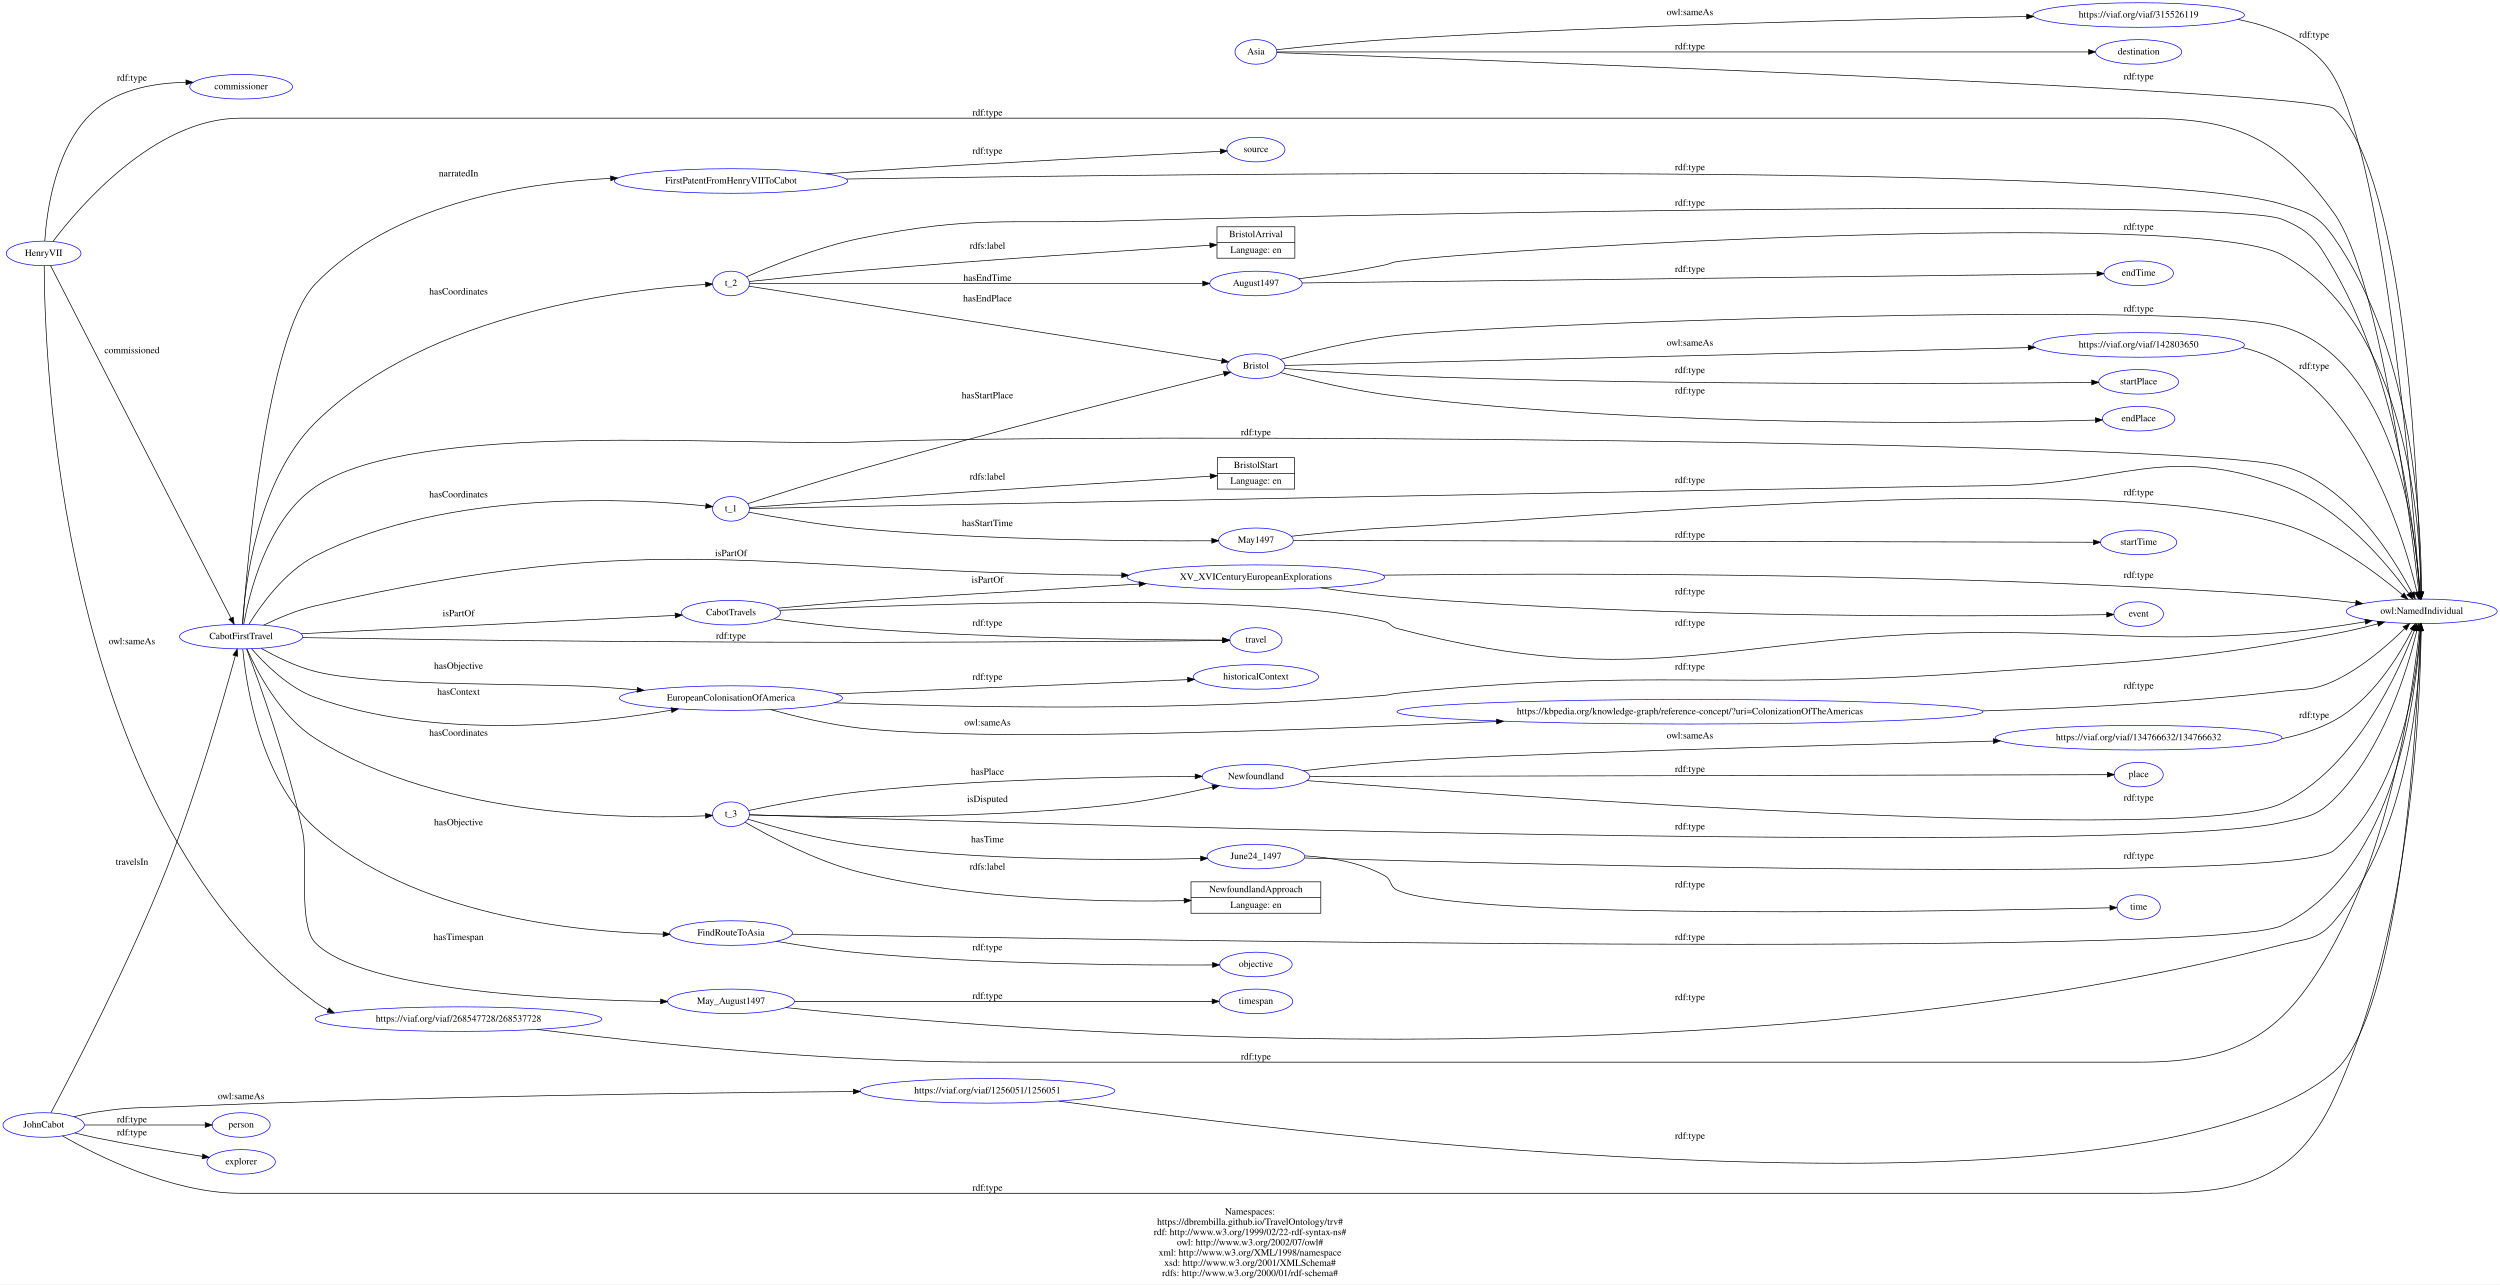
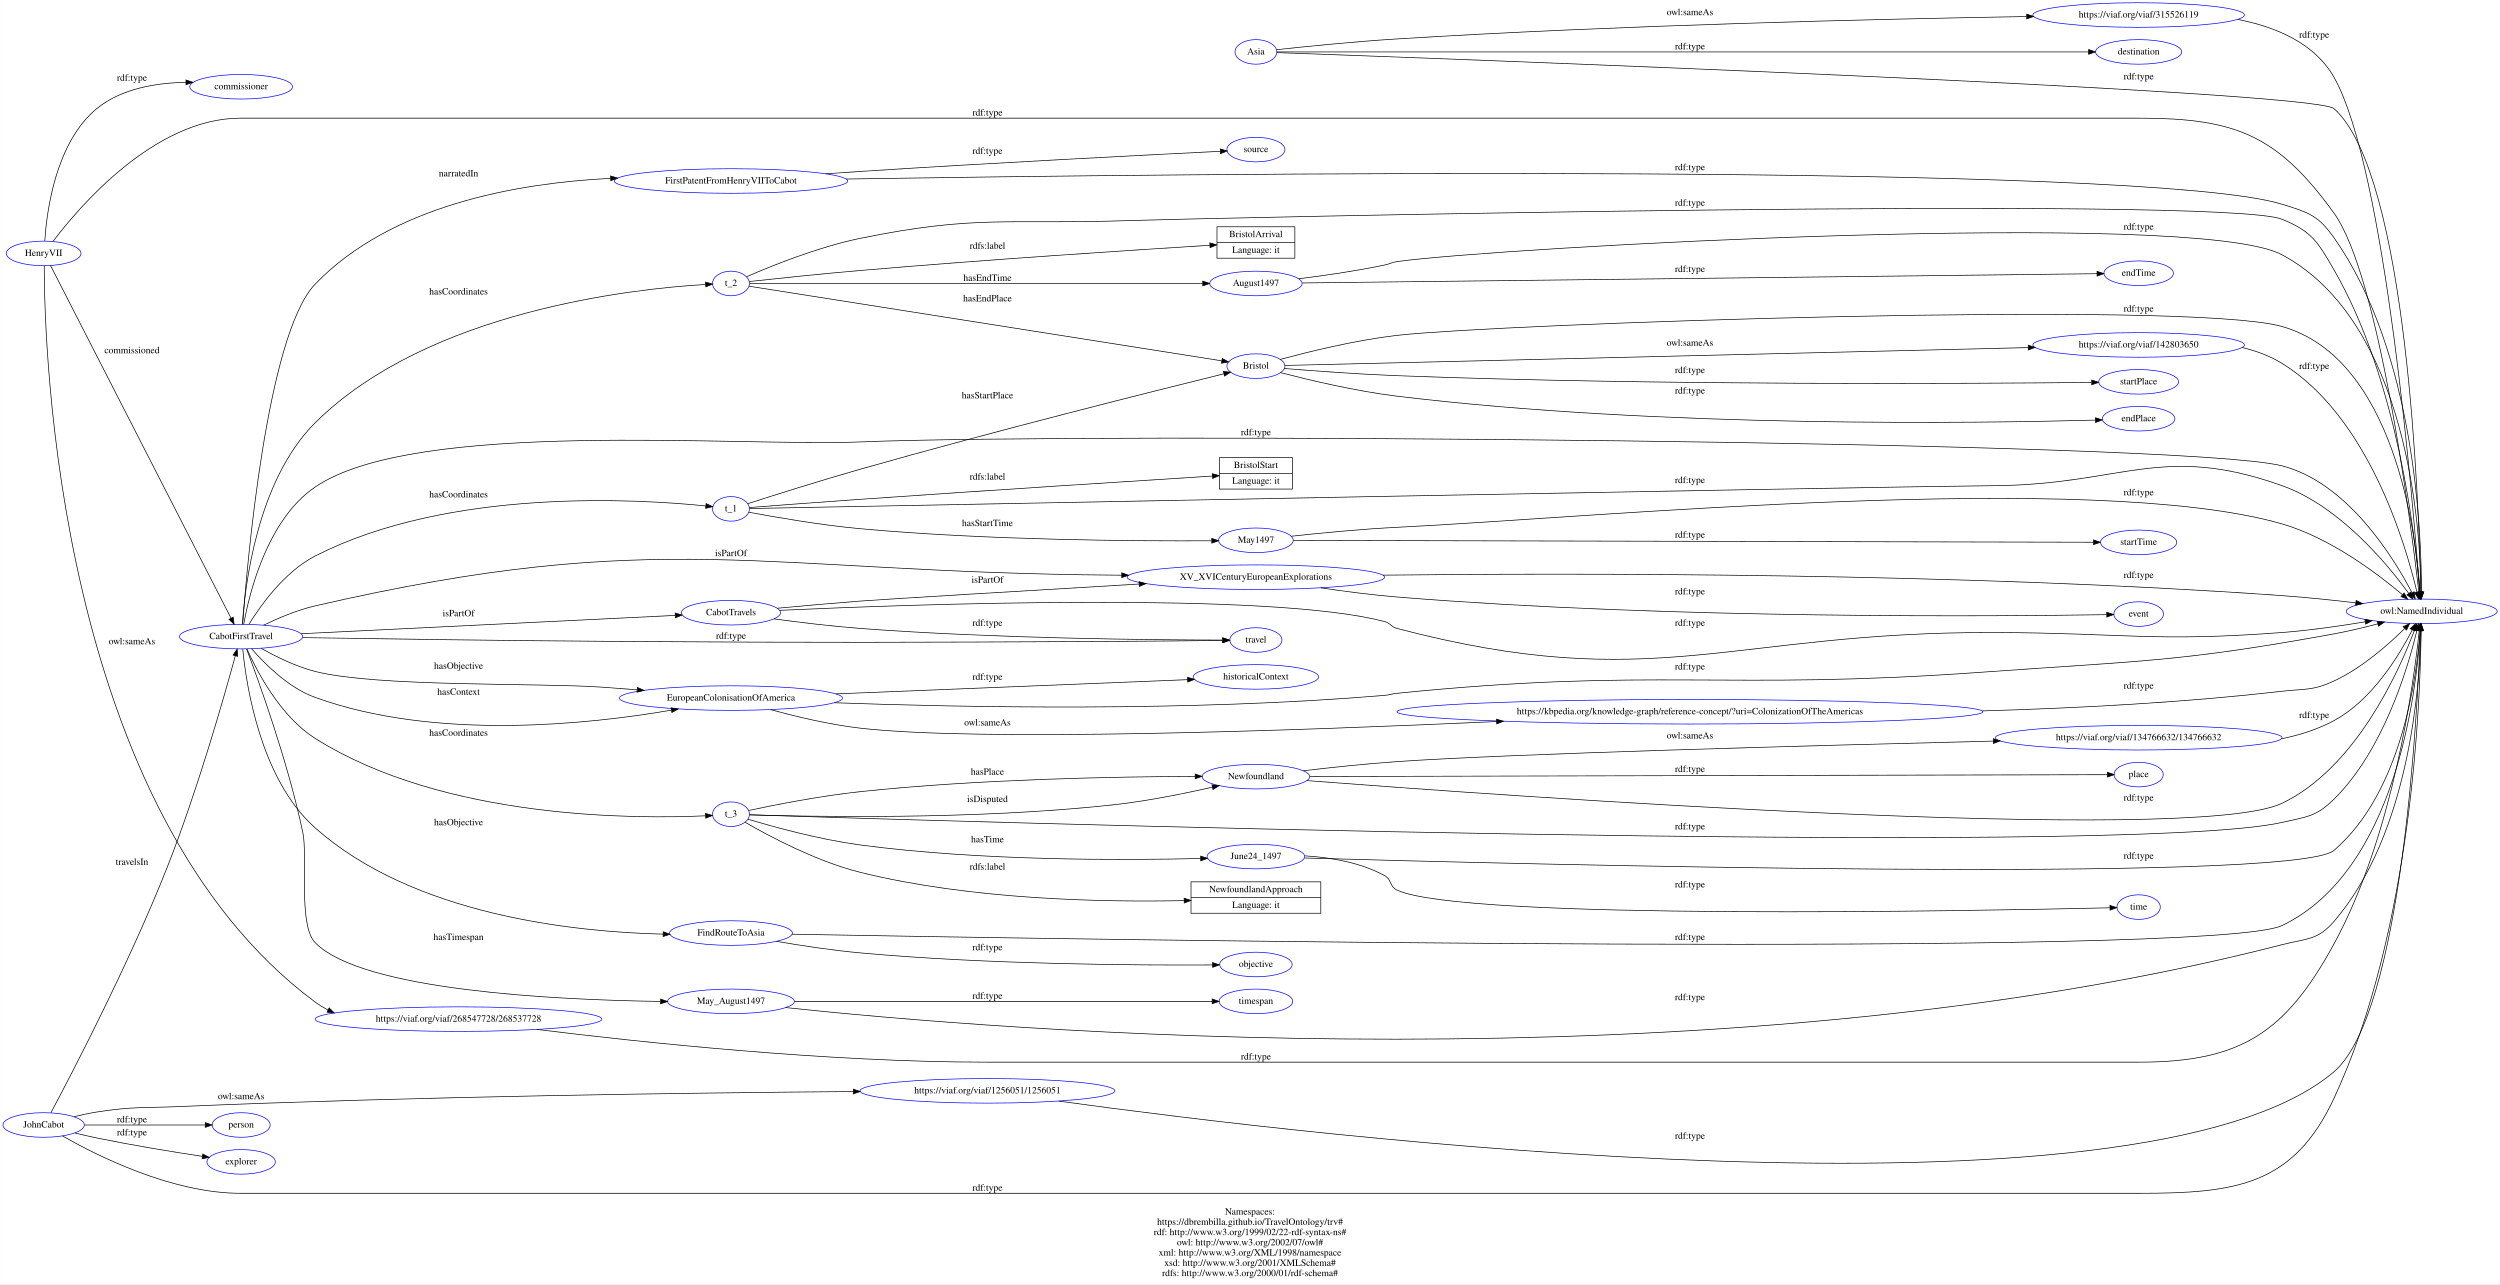
<svg xmlns="http://www.w3.org/2000/svg" width="3660pt" height="1880pt" viewBox="0.00 0.00 3659.81 1880.00">
  <g id="graph0" class="graph" transform="scale(1 1) rotate(0) translate(4 1876)">
    <polygon fill="white" stroke="none" points="-4,4 -4,-1876 3655.81,-1876 3655.81,4 -4,4" />
    <text text-anchor="middle" x="1825.9" y="-97.8" font-family="Times,serif" font-size="14.00">Namespaces:</text>
    <text text-anchor="middle" x="1825.9" y="-82.8" font-family="Times,serif" font-size="14.00">https://dbrembilla.github.io/TravelOntology/trv#</text>
    <text text-anchor="middle" x="1825.9" y="-67.8" font-family="Times,serif" font-size="14.00">rdf: http://www.w3.org/1999/02/22-rdf-syntax-ns#</text>
    <text text-anchor="middle" x="1825.9" y="-52.8" font-family="Times,serif" font-size="14.00">owl: http://www.w3.org/2002/07/owl#</text>
    <text text-anchor="middle" x="1825.9" y="-37.8" font-family="Times,serif" font-size="14.00">xml: http://www.w3.org/XML/1998/namespace</text>
    <text text-anchor="middle" x="1825.9" y="-22.8" font-family="Times,serif" font-size="14.00">xsd: http://www.w3.org/2001/XMLSchema#</text>
    <text text-anchor="middle" x="1825.9" y="-7.8" font-family="Times,serif" font-size="14.00">rdfs: http://www.w3.org/2000/01/rdf-schema#</text>
    <g id="node1" class="node">
      <ellipse fill="none" stroke="blue" cx="1834.56" cy="-1800" rx="30.595" ry="18" />
      <text text-anchor="middle" x="1834.56" y="-1796.3" font-family="Times,serif" font-size="14.00">Asia</text>
    </g>
    <g id="node2" class="node">
      <ellipse fill="none" stroke="blue" cx="3541.32" cy="-981" rx="110.48" ry="18" />
      <text text-anchor="middle" x="3541.32" y="-977.3" font-family="Times,serif" font-size="14.00">owl:NamedIndividual</text>
    </g>
    <g id="edge1" class="edge">
      <path fill="none" stroke="black" d="M1865.39,-1798.94C2080.16,-1791.28 3382.72,-1743.72 3412.83,-1717 3521.09,-1620.9 3537.48,-1132.63 3539.91,-1009.32" />
      <polygon fill="black" stroke="black" points="3543.41,-1009.23 3540.09,-999.17 3536.41,-1009.1 3543.41,-1009.23" />
      <text text-anchor="middle" x="3126.89" y="-1759.8" font-family="Times,serif" font-size="14.00">rdf:type</text>
    </g>
    <g id="node3" class="node">
      <ellipse fill="none" stroke="blue" cx="3126.89" cy="-1800" rx="63.089" ry="18" />
      <text text-anchor="middle" x="3126.89" y="-1796.3" font-family="Times,serif" font-size="14.00">destination</text>
    </g>
    <g id="edge2" class="edge">
      <path fill="none" stroke="black" d="M1865.24,-1800C2027.65,-1800 2810.16,-1800 3053.51,-1800" />
      <polygon fill="black" stroke="black" points="3053.66,-1803.5 3063.66,-1800 3053.66,-1796.5 3053.66,-1803.5" />
      <text text-anchor="middle" x="2470" y="-1803.8" font-family="Times,serif" font-size="14.00">rdf:type</text>
    </g>
    <g id="node4" class="node">
      <ellipse fill="none" stroke="blue" cx="3126.89" cy="-1854" rx="154.873" ry="18" />
      <text text-anchor="middle" x="3126.89" y="-1850.3" font-family="Times,serif" font-size="14.00">https://viaf.org/viaf/315526119</text>
    </g>
    <g id="edge3" class="edge">
      <path fill="none" stroke="black" d="M1864.78,-1803.26C1904.58,-1807.57 1978.11,-1815.08 2041.04,-1819 2367.64,-1839.35 2750.35,-1848.2 2962.75,-1851.78" />
      <polygon fill="black" stroke="black" points="2962.99,-1855.29 2973.05,-1851.95 2963.11,-1848.29 2962.99,-1855.29" />
      <text text-anchor="middle" x="2470" y="-1853.8" font-family="Times,serif" font-size="14.00">owl:sameAs</text>
    </g>
    <g id="edge70" class="edge">
      <path fill="none" stroke="black" d="M3271.94,-1847.59C3327.54,-1836.68 3384.5,-1812.9 3412.83,-1763 3488.62,-1629.46 3529.18,-1134.07 3538.31,-1009.54" />
      <polygon fill="black" stroke="black" points="3541.82,-1009.53 3539.05,-999.303 3534.84,-1009.02 3541.82,-1009.53" />
      <text text-anchor="middle" x="3383.83" y="-1820.8" font-family="Times,serif" font-size="14.00">rdf:type</text>
    </g>
    <g id="node5" class="node">
      <ellipse fill="none" stroke="blue" cx="1834.56" cy="-1461" rx="67.688" ry="18" />
      <text text-anchor="middle" x="1834.56" y="-1457.3" font-family="Times,serif" font-size="14.00">August1497</text>
    </g>
    <g id="edge4" class="edge">
      <path fill="none" stroke="black" d="M1897.12,-1467.85C1933.87,-1472.44 1981.36,-1479.25 2023.04,-1488 2031.16,-1489.71 2032.82,-1491.83 2041.04,-1493 2183.59,-1513.26 3210.02,-1571.19 3336.83,-1503 3521,-1403.96 3539.35,-1103.12 3540.5,-1009.27" />
      <polygon fill="black" stroke="black" points="3544,-1009.15 3540.57,-999.125 3537,-1009.1 3544,-1009.15" />
      <text text-anchor="middle" x="3126.89" y="-1539.8" font-family="Times,serif" font-size="14.00">rdf:type</text>
    </g>
    <g id="node6" class="node">
      <ellipse fill="none" stroke="blue" cx="3126.89" cy="-1476" rx="50.892" ry="18" />
      <text text-anchor="middle" x="3126.89" y="-1472.3" font-family="Times,serif" font-size="14.00">endTime</text>
    </g>
    <g id="edge5" class="edge">
      <path fill="none" stroke="black" d="M1902.21,-1461.77C2126.51,-1464.38 2851.8,-1472.81 3065.88,-1475.3" />
      <polygon fill="black" stroke="black" points="3065.94,-1478.8 3075.98,-1475.42 3066.02,-1471.8 3065.94,-1478.8" />
      <text text-anchor="middle" x="2470" y="-1477.8" font-family="Times,serif" font-size="14.00">rdf:type</text>
    </g>
    <g id="node7" class="node">
      <ellipse fill="none" stroke="blue" cx="1834.56" cy="-1340" rx="42.494" ry="18" />
      <text text-anchor="middle" x="1834.56" y="-1336.3" font-family="Times,serif" font-size="14.00">Bristol</text>
    </g>
    <g id="edge6" class="edge">
      <path fill="none" stroke="black" d="M1870.1,-1349.8C1910.64,-1360.77 1980.09,-1377.95 2041.04,-1385 2184.07,-1401.55 3198.33,-1437.37 3336.83,-1398 3501.42,-1351.22 3532.97,-1094.97 3538.94,-1009.08" />
      <polygon fill="black" stroke="black" points="3542.44,-1009.22 3539.58,-999.021 3535.45,-1008.78 3542.44,-1009.22" />
      <text text-anchor="middle" x="3126.89" y="-1419.8" font-family="Times,serif" font-size="14.00">rdf:type</text>
    </g>
    <g id="node8" class="node">
      <ellipse fill="none" stroke="blue" cx="3126.89" cy="-1263" rx="53.091" ry="18" />
      <text text-anchor="middle" x="3126.89" y="-1259.3" font-family="Times,serif" font-size="14.00">endPlace</text>
    </g>
    <g id="edge7" class="edge">
      <path fill="none" stroke="black" d="M1870.5,-1330.5C1911.13,-1319.92 1980.37,-1303.36 2041.04,-1296 2427.64,-1249.12 2897.09,-1256.43 3063.64,-1260.98" />
      <polygon fill="black" stroke="black" points="3063.61,-1264.48 3073.7,-1261.26 3063.81,-1257.48 3063.61,-1264.48" />
      <text text-anchor="middle" x="2470" y="-1299.8" font-family="Times,serif" font-size="14.00">rdf:type</text>
    </g>
    <g id="node9" class="node">
      <ellipse fill="none" stroke="blue" cx="3126.89" cy="-1317" rx="58.49" ry="18" />
      <text text-anchor="middle" x="3126.89" y="-1313.3" font-family="Times,serif" font-size="14.00">startPlace</text>
    </g>
    <g id="edge8" class="edge">
      <path fill="none" stroke="black" d="M1876.07,-1336.52C1917.48,-1333.14 1983.69,-1328.19 2041.04,-1326 2425.61,-1311.32 2887.39,-1314.34 3058.14,-1316.16" />
      <polygon fill="black" stroke="black" points="3058.2,-1319.66 3068.24,-1316.27 3058.28,-1312.66 3058.2,-1319.66" />
      <text text-anchor="middle" x="2470" y="-1329.8" font-family="Times,serif" font-size="14.00">rdf:type</text>
    </g>
    <g id="node10" class="node">
      <ellipse fill="none" stroke="blue" cx="3126.89" cy="-1371" rx="154.873" ry="18" />
      <text text-anchor="middle" x="3126.89" y="-1367.3" font-family="Times,serif" font-size="14.00">https://viaf.org/viaf/142803650</text>
    </g>
    <g id="edge9" class="edge">
      <path fill="none" stroke="black" d="M1877.03,-1341C2043.32,-1344.99 2667.17,-1359.98 2965.3,-1367.14" />
      <polygon fill="black" stroke="black" points="2965.25,-1370.64 2975.34,-1367.38 2965.42,-1363.64 2965.25,-1370.64" />
      <text text-anchor="middle" x="2470" y="-1369.8" font-family="Times,serif" font-size="14.00">owl:sameAs</text>
    </g>
    <g id="edge68" class="edge">
      <path fill="none" stroke="black" d="M3278.49,-1367.22C3299.08,-1362.31 3319.17,-1354.91 3336.83,-1344 3462.8,-1266.14 3517.5,-1080.24 3534.3,-1009.23" />
      <polygon fill="black" stroke="black" points="3537.77,-1009.76 3536.59,-999.235 3530.95,-1008.2 3537.77,-1009.76" />
      <text text-anchor="middle" x="3383.83" y="-1335.8" font-family="Times,serif" font-size="14.00">rdf:type</text>
    </g>
    <g id="node11" class="node">
      <ellipse fill="none" stroke="blue" cx="348.931" cy="-944" rx="90.184" ry="18" />
      <text text-anchor="middle" x="348.931" y="-940.3" font-family="Times,serif" font-size="14.00">CabotFirstTravel</text>
    </g>
    <g id="edge10" class="edge">
      <path fill="none" stroke="black" d="M352.699,-962.044C360.378,-1005.23 386.274,-1114.55 457.273,-1163 604.204,-1263.26 1077.28,-1221.66 1255.01,-1229 1585.11,-1242.63 3191.78,-1231.42 3336.83,-1194 3432.86,-1169.22 3500.17,-1059.75 3527.17,-1008.12" />
      <polygon fill="black" stroke="black" points="3530.3,-1009.69 3531.74,-999.19 3524.07,-1006.5 3530.3,-1009.69" />
      <text text-anchor="middle" x="1834.56" y="-1238.8" font-family="Times,serif" font-size="14.00">rdf:type</text>
    </g>
    <g id="node12" class="node">
      <ellipse fill="none" stroke="blue" cx="1834.56" cy="-939" rx="38.194" ry="18" />
      <text text-anchor="middle" x="1834.56" y="-935.3" font-family="Times,serif" font-size="14.00">travel</text>
    </g>
    <g id="edge11" class="edge">
      <path fill="none" stroke="black" d="M439.172,-942.503C547.145,-940.773 734.452,-938.031 895.136,-937 1220.88,-934.909 1302.33,-935.415 1628.07,-937 1682.17,-937.263 1744.28,-937.916 1785.93,-938.405" />
      <polygon fill="black" stroke="black" points="1786.02,-941.906 1796.06,-938.526 1786.1,-934.907 1786.02,-941.906" />
      <text text-anchor="middle" x="1066.07" y="-940.8" font-family="Times,serif" font-size="14.00">rdf:type</text>
    </g>
    <g id="node13" class="node">
      <ellipse fill="none" stroke="blue" cx="1066.07" cy="-854" rx="163.271" ry="18" />
      <text text-anchor="middle" x="1066.07" y="-850.3" font-family="Times,serif" font-size="14.00">EuropeanColonisationOfAmerica</text>
    </g>
    <g id="edge12" class="edge">
      <path fill="none" stroke="black" d="M364.371,-926.115C383.121,-904.467 418.116,-869.158 457.273,-855 633.663,-791.222 858.132,-815.53 978.872,-836.348" />
      <polygon fill="black" stroke="black" points="978.35,-839.81 988.805,-838.094 979.562,-832.916 978.35,-839.81" />
      <text text-anchor="middle" x="667.205" y="-858.8" font-family="Times,serif" font-size="14.00">hasContext</text>
    </g>
    <g id="edge16" class="edge">
      <path fill="none" stroke="black" d="M378.386,-926.714C399.38,-914.916 429.08,-900.173 457.273,-893 547.831,-869.96 783.921,-876.52 877.136,-870 893.793,-868.835 911.271,-867.499 928.581,-866.107" />
      <polygon fill="black" stroke="black" points="929.063,-869.58 938.747,-865.282 928.496,-862.603 929.063,-869.58" />
      <text text-anchor="middle" x="667.205" y="-896.8" font-family="Times,serif" font-size="14.00">hasObjective</text>
    </g>
    <g id="node14" class="node">
      <ellipse fill="none" stroke="blue" cx="1066.07" cy="-1131" rx="27" ry="18" />
      <text text-anchor="middle" x="1066.07" y="-1127.3" font-family="Times,serif" font-size="14.00">t_1</text>
    </g>
    <g id="edge13" class="edge">
      <path fill="none" stroke="black" d="M360.405,-962.125C377.077,-989.088 412.4,-1039.04 457.273,-1062 653.628,-1162.45 931.411,-1145.33 1029.27,-1135.29" />
      <polygon fill="black" stroke="black" points="1029.67,-1138.77 1039.24,-1134.23 1028.93,-1131.81 1029.67,-1138.77" />
      <text text-anchor="middle" x="667.205" y="-1147.8" font-family="Times,serif" font-size="14.00">hasCoordinates</text>
    </g>
    <g id="node15" class="node">
      <ellipse fill="none" stroke="blue" cx="1066.07" cy="-1461" rx="27" ry="18" />
      <text text-anchor="middle" x="1066.07" y="-1457.3" font-family="Times,serif" font-size="14.00">t_2</text>
    </g>
    <g id="edge14" class="edge">
      <path fill="none" stroke="black" d="M350.769,-962.071C354.203,-1015.08 371.486,-1171.77 457.273,-1257 622.765,-1421.41 924.658,-1453.35 1028.69,-1459.53" />
      <polygon fill="black" stroke="black" points="1028.8,-1463.04 1038.98,-1460.09 1029.19,-1456.05 1028.8,-1463.04" />
      <text text-anchor="middle" x="667.205" y="-1444.8" font-family="Times,serif" font-size="14.00">hasCoordinates</text>
    </g>
    <g id="node16" class="node">
      <ellipse fill="none" stroke="blue" cx="1066.07" cy="-684" rx="27" ry="18" />
      <text text-anchor="middle" x="1066.07" y="-680.3" font-family="Times,serif" font-size="14.00">t_3</text>
    </g>
    <g id="edge15" class="edge">
      <path fill="none" stroke="black" d="M357.446,-925.848C371.741,-893.761 406.066,-827.36 457.273,-795 645.814,-675.856 929.036,-677.026 1028.76,-681.668" />
      <polygon fill="black" stroke="black" points="1028.76,-685.172 1038.92,-682.184 1029.11,-678.181 1028.76,-685.172" />
      <text text-anchor="middle" x="667.205" y="-798.8" font-family="Times,serif" font-size="14.00">hasCoordinates</text>
    </g>
    <g id="node17" class="node">
      <ellipse fill="none" stroke="blue" cx="1066.07" cy="-510" rx="89.885" ry="18" />
      <text text-anchor="middle" x="1066.07" y="-506.3" font-family="Times,serif" font-size="14.00">FindRouteToAsia</text>
    </g>
    <g id="edge17" class="edge">
      <path fill="none" stroke="black" d="M351.3,-925.746C356.055,-875.815 376.324,-735.925 457.273,-664 600.722,-536.544 834.814,-511.598 966.696,-508.422" />
      <polygon fill="black" stroke="black" points="966.865,-511.919 976.791,-508.216 966.722,-504.92 966.865,-511.919" />
      <text text-anchor="middle" x="667.205" y="-667.8" font-family="Times,serif" font-size="14.00">hasObjective</text>
    </g>
    <g id="node18" class="node">
      <ellipse fill="none" stroke="blue" cx="1066.07" cy="-410" rx="92.883" ry="18" />
      <text text-anchor="middle" x="1066.07" y="-406.3" font-family="Times,serif" font-size="14.00">May_August1497</text>
    </g>
    <g id="edge18" class="edge">
      <path fill="none" stroke="black" d="M356.915,-925.854C373.885,-880.987 417.493,-760.938 439.273,-657 446.657,-621.765 432.192,-521.826 457.273,-496 525.363,-425.891 807.869,-412.097 962.604,-409.912" />
      <polygon fill="black" stroke="black" points="963.109,-413.406 973.064,-409.779 963.02,-406.406 963.109,-413.406" />
      <text text-anchor="middle" x="667.205" y="-499.8" font-family="Times,serif" font-size="14.00">hasTimespan</text>
    </g>
    <g id="node19" class="node">
      <ellipse fill="none" stroke="blue" cx="1066.07" cy="-979" rx="72.588" ry="18" />
      <text text-anchor="middle" x="1066.07" y="-975.3" font-family="Times,serif" font-size="14.00">CabotTravels</text>
    </g>
    <g id="edge19" class="edge">
      <path fill="none" stroke="black" d="M436.907,-948.257C576.489,-955.088 848.555,-968.403 984.176,-975.041" />
      <polygon fill="black" stroke="black" points="984.334,-978.553 994.493,-975.546 984.676,-971.561 984.334,-978.553" />
      <text text-anchor="middle" x="667.205" y="-973.8" font-family="Times,serif" font-size="14.00">isPartOf</text>
    </g>
    <g id="node20" class="node">
      <ellipse fill="none" stroke="blue" cx="1834.56" cy="-1031" rx="188.467" ry="18" />
      <text text-anchor="middle" x="1834.56" y="-1027.3" font-family="Times,serif" font-size="14.00">XV_XVICenturyEuropeanExplorations</text>
    </g>
    <g id="edge20" class="edge">
      <path fill="none" stroke="black" d="M381.854,-960.773C402.715,-970.871 430.888,-982.915 457.273,-989 964.694,-1106.02 1107.35,-1037.8 1628.07,-1034 1631.37,-1033.98 1634.7,-1033.95 1638.06,-1033.92" />
      <polygon fill="black" stroke="black" points="1638.21,-1037.42 1648.18,-1033.83 1638.15,-1030.42 1638.21,-1037.42" />
      <text text-anchor="middle" x="1066.07" y="-1061.8" font-family="Times,serif" font-size="14.00">isPartOf</text>
    </g>
    <g id="node21" class="node">
      <ellipse fill="none" stroke="blue" cx="1066.07" cy="-1611" rx="170.87" ry="18" />
      <text text-anchor="middle" x="1066.07" y="-1607.3" font-family="Times,serif" font-size="14.00">FirstPatentFromHenryVIIToCabot</text>
    </g>
    <g id="edge21" class="edge">
      <path fill="none" stroke="black" d="M351.172,-962.153C357.196,-1044.96 386.054,-1385.99 457.273,-1460 568.428,-1575.51 753.147,-1608.05 889.827,-1614.88" />
      <polygon fill="black" stroke="black" points="889.847,-1618.39 899.996,-1615.35 890.167,-1611.4 889.847,-1618.39" />
      <text text-anchor="middle" x="667.205" y="-1617.8" font-family="Times,serif" font-size="14.00">narratedIn</text>
    </g>
    <g id="edge25" class="edge">
      <path fill="none" stroke="black" d="M1217.25,-847.182C1405.8,-840.333 1739.01,-833.895 2023.04,-858 2031.12,-858.686 2032.97,-860.185 2041.04,-861 2420.66,-899.332 2518.41,-864.425 2898.96,-892 3128.1,-908.603 3186.84,-906.663 3412.83,-948 3433.89,-951.853 3456.61,-957.305 3476.95,-962.67" />
      <polygon fill="black" stroke="black" points="3476.17,-966.082 3486.73,-965.289 3477.98,-959.32 3476.17,-966.082" />
      <text text-anchor="middle" x="2470" y="-895.8" font-family="Times,serif" font-size="14.00">rdf:type</text>
    </g>
    <g id="node22" class="node">
      <ellipse fill="none" stroke="blue" cx="1834.56" cy="-885" rx="91.784" ry="18" />
      <text text-anchor="middle" x="1834.56" y="-881.3" font-family="Times,serif" font-size="14.00">historicalContext</text>
    </g>
    <g id="edge26" class="edge">
      <path fill="none" stroke="black" d="M1219.42,-860.162C1372.49,-866.353 1603.91,-875.712 1734.6,-880.998" />
      <polygon fill="black" stroke="black" points="1734.47,-884.495 1744.6,-881.402 1734.75,-877.501 1734.47,-884.495" />
      <text text-anchor="middle" x="1441.54" y="-880.8" font-family="Times,serif" font-size="14.00">rdf:type</text>
    </g>
    <g id="node23" class="node">
      <ellipse fill="none" stroke="blue" cx="2470" cy="-834" rx="428.924" ry="18" />
      <text text-anchor="middle" x="2470" y="-830.3" font-family="Times,serif" font-size="14.00">https://kbpedia.org/knowledge-graph/reference-concept/?uri=ColonizationOfTheAmericas</text>
    </g>
    <g id="edge27" class="edge">
      <path fill="none" stroke="black" d="M1124.04,-837.056C1161,-826.966 1210.4,-815.152 1255.01,-810 1428.42,-789.971 1885.56,-805.902 2186.74,-819.648" />
      <polygon fill="black" stroke="black" points="2186.79,-823.154 2196.94,-820.116 2187.11,-816.161 2186.79,-823.154" />
      <text text-anchor="middle" x="1441.54" y="-813.8" font-family="Times,serif" font-size="14.00">owl:sameAs</text>
    </g>
    <g id="edge52" class="edge">
      <path fill="none" stroke="black" d="M1093.32,-1131.51C1304.73,-1135.63 2726.75,-1163.25 2916.96,-1165 3103.56,-1166.71 3161.04,-1227.61 3336.83,-1165 3420.78,-1135.1 3490.72,-1050.61 3522.28,-1007.31" />
      <polygon fill="black" stroke="black" points="3525.27,-1009.14 3528.25,-998.974 3519.58,-1005.07 3525.27,-1009.14" />
      <text text-anchor="middle" x="2470" y="-1168.8" font-family="Times,serif" font-size="14.00">rdf:type</text>
    </g>
    <g id="edge53" class="edge">
      <path fill="none" stroke="black" d="M1090.71,-1138.66C1126.23,-1150.09 1195.56,-1172.08 1255.01,-1189 1452.2,-1245.13 1689.5,-1304.53 1787.64,-1328.75" />
      <polygon fill="black" stroke="black" points="1786.98,-1332.19 1797.52,-1331.18 1788.65,-1325.39 1786.98,-1332.19" />
      <text text-anchor="middle" x="1441.54" y="-1292.8" font-family="Times,serif" font-size="14.00">hasStartPlace</text>
    </g>
    <g id="node35" class="node">
      <ellipse fill="none" stroke="blue" cx="1834.56" cy="-1085" rx="54.691" ry="18" />
      <text text-anchor="middle" x="1834.56" y="-1081.3" font-family="Times,serif" font-size="14.00">May1497</text>
    </g>
    <g id="edge54" class="edge">
      <path fill="none" stroke="black" d="M1092.18,-1126.11C1128.1,-1119.35 1196.32,-1107.37 1255.01,-1102 1441.43,-1084.94 1662.91,-1083.71 1769.7,-1084.3" />
      <polygon fill="black" stroke="black" points="1769.96,-1087.8 1779.98,-1084.37 1770,-1080.8 1769.96,-1087.8" />
      <text text-anchor="middle" x="1441.54" y="-1105.8" font-family="Times,serif" font-size="14.00">hasStartTime</text>
    </g>
    <g id="node42" class="node">
-       <polygon fill="none" stroke="black" points="1778.06,-1160 1778.06,-1206 1891.06,-1206 1891.06,-1160 1778.06,-1160" />
+       <polygon fill="none" stroke="black" points="1781.06,-1160 1781.06,-1206 1888.06,-1206 1888.06,-1160 1781.06,-1160" />
      <text text-anchor="middle" x="1834.56" y="-1190.8" font-family="Times,serif" font-size="14.00">BristolStart</text>
-       <polyline fill="none" stroke="black" points="1778.06,-1183 1891.06,-1183 " />
-       <text text-anchor="middle" x="1834.56" y="-1167.8" font-family="Times,serif" font-size="14.00">Language: en</text>
+       <polyline fill="none" stroke="black" points="1781.06,-1183 1888.06,-1183 " />
+       <text text-anchor="middle" x="1834.56" y="-1167.8" font-family="Times,serif" font-size="14.00">Language: it</text>
    </g>
    <g id="edge55" class="edge">
-       <path fill="none" stroke="black" d="M1092.91,-1133C1129.13,-1135.78 1197.07,-1140.94 1255.01,-1145 1440.8,-1158.02 1660.26,-1172.07 1767.66,-1178.86" />
-       <polygon fill="black" stroke="black" points="1767.49,-1182.36 1777.69,-1179.49 1767.94,-1175.37 1767.49,-1182.36" />
+       <path fill="none" stroke="black" d="M1092.91,-1133C1129.13,-1135.78 1197.07,-1140.94 1255.01,-1145 1442.56,-1158.14 1664.41,-1172.34 1770.67,-1179.05" />
+       <polygon fill="black" stroke="black" points="1770.7,-1182.56 1780.9,-1179.7 1771.14,-1175.57 1770.7,-1182.56" />
      <text text-anchor="middle" x="1441.54" y="-1173.8" font-family="Times,serif" font-size="14.00">rdfs:label</text>
    </g>
    <g id="edge56" class="edge">
      <path fill="none" stroke="black" d="M1088.8,-1470.82C1123.23,-1485.88 1192.84,-1514.27 1255.01,-1527 1425.65,-1561.96 1471.98,-1547.08 1646.07,-1553 1739.95,-1556.19 3249.81,-1590.37 3336.83,-1555 3380.5,-1537.25 3389.23,-1521.81 3412.83,-1481 3506.4,-1319.16 3532.13,-1088.92 3538.45,-1009.34" />
      <polygon fill="black" stroke="black" points="3541.96,-1009.37 3539.22,-999.135 3534.98,-1008.84 3541.96,-1009.37" />
      <text text-anchor="middle" x="2470" y="-1574.8" font-family="Times,serif" font-size="14.00">rdf:type</text>
    </g>
    <g id="edge58" class="edge">
      <path fill="none" stroke="black" d="M1093.46,-1461C1198.46,-1461 1589.08,-1461 1756.54,-1461" />
      <polygon fill="black" stroke="black" points="1756.76,-1464.5 1766.76,-1461 1756.76,-1457.5 1756.76,-1464.5" />
      <text text-anchor="middle" x="1441.54" y="-1464.8" font-family="Times,serif" font-size="14.00">hasEndTime</text>
    </g>
    <g id="edge57" class="edge">
      <path fill="none" stroke="black" d="M1092.57,-1456.97C1202.54,-1439.61 1637.24,-1370.99 1784.49,-1347.75" />
      <polygon fill="black" stroke="black" points="1785.25,-1351.17 1794.58,-1346.15 1784.16,-1344.25 1785.25,-1351.17" />
      <text text-anchor="middle" x="1441.54" y="-1434.8" font-family="Times,serif" font-size="14.00">hasEndPlace</text>
    </g>
    <g id="node43" class="node">
      <polygon fill="none" stroke="black" points="1777.56,-1498 1777.56,-1544 1891.56,-1544 1891.56,-1498 1777.56,-1498" />
      <text text-anchor="middle" x="1834.56" y="-1528.8" font-family="Times,serif" font-size="14.00">BristolArrival</text>
      <polyline fill="none" stroke="black" points="1777.56,-1521 1891.56,-1521 " />
-       <text text-anchor="middle" x="1834.56" y="-1505.8" font-family="Times,serif" font-size="14.00">Language: en</text>
+       <text text-anchor="middle" x="1834.56" y="-1505.8" font-family="Times,serif" font-size="14.00">Language: it</text>
    </g>
    <g id="edge59" class="edge">
      <path fill="none" stroke="black" d="M1092.89,-1463.86C1129.09,-1467.81 1197.01,-1475.01 1255.01,-1480 1440.39,-1495.94 1659.59,-1510.23 1767.2,-1516.95" />
      <polygon fill="black" stroke="black" points="1767.06,-1520.45 1777.26,-1517.57 1767.49,-1513.46 1767.06,-1520.45" />
      <text text-anchor="middle" x="1441.54" y="-1511.8" font-family="Times,serif" font-size="14.00">rdfs:label</text>
    </g>
    <g id="edge60" class="edge">
      <path fill="none" stroke="black" d="M1093.1,-683.141C1329.89,-675.419 3107.44,-619.457 3336.83,-672 3372.9,-680.262 3386.48,-680.011 3412.83,-706 3485.35,-777.552 3521.09,-898.151 3534.21,-952.697" />
      <polygon fill="black" stroke="black" points="3530.86,-953.745 3536.54,-962.692 3537.68,-952.159 3530.86,-953.745" />
      <text text-anchor="middle" x="2470" y="-661.8" font-family="Times,serif" font-size="14.00">rdf:type</text>
    </g>
    <g id="node33" class="node">
      <ellipse fill="none" stroke="blue" cx="1834.56" cy="-622" rx="71.487" ry="18" />
      <text text-anchor="middle" x="1834.56" y="-618.3" font-family="Times,serif" font-size="14.00">June24_1497</text>
    </g>
    <g id="edge62" class="edge">
      <path fill="none" stroke="black" d="M1090.8,-676.649C1126.17,-666.079 1194.98,-646.982 1255.01,-639 1431.77,-615.495 1641.48,-616.408 1753.52,-619.181" />
      <polygon fill="black" stroke="black" points="1753.63,-622.685 1763.72,-619.446 1753.81,-615.688 1753.63,-622.685" />
      <text text-anchor="middle" x="1441.54" y="-642.8" font-family="Times,serif" font-size="14.00">hasTime</text>
    </g>
    <g id="node38" class="node">
      <ellipse fill="none" stroke="blue" cx="1834.56" cy="-739" rx="78.786" ry="18" />
      <text text-anchor="middle" x="1834.56" y="-735.3" font-family="Times,serif" font-size="14.00">Newfoundland</text>
    </g>
    <g id="edge61" class="edge">
      <path fill="none" stroke="black" d="M1091.85,-689.459C1127.65,-697.095 1196.04,-710.731 1255.01,-717 1428.19,-735.412 1631.98,-738.978 1745.61,-739.361" />
      <polygon fill="black" stroke="black" points="1745.64,-742.861 1755.64,-739.387 1745.65,-735.861 1745.64,-742.861" />
      <text text-anchor="middle" x="1441.54" y="-741.8" font-family="Times,serif" font-size="14.00">hasPlace</text>
    </g>
    <g id="edge63" class="edge">
      <path fill="none" stroke="black" d="M1093.18,-683.063C1173.37,-680.525 1423.04,-675.159 1628.07,-698 1676.4,-703.384 1730.28,-714.324 1770.74,-723.55" />
      <polygon fill="black" stroke="black" points="1770.2,-727.016 1780.73,-725.854 1771.77,-720.195 1770.2,-727.016" />
      <text text-anchor="middle" x="1441.54" y="-701.8" font-family="Times,serif" font-size="14.00">isDisputed</text>
    </g>
    <g id="node44" class="node">
      <polygon fill="none" stroke="black" points="1739.56,-539 1739.56,-585 1929.56,-585 1929.56,-539 1739.56,-539" />
      <text text-anchor="middle" x="1834.56" y="-569.8" font-family="Times,serif" font-size="14.00">NewfoundlandApproach</text>
      <polyline fill="none" stroke="black" points="1739.56,-562 1929.56,-562 " />
-       <text text-anchor="middle" x="1834.56" y="-546.8" font-family="Times,serif" font-size="14.00">Language: en</text>
+       <text text-anchor="middle" x="1834.56" y="-546.8" font-family="Times,serif" font-size="14.00">Language: it</text>
    </g>
    <g id="edge64" class="edge">
      <path fill="none" stroke="black" d="M1086.78,-672.179C1120.08,-652.884 1190.2,-615.154 1255.01,-599 1417.15,-558.578 1612.34,-555.025 1729.5,-557.521" />
      <polygon fill="black" stroke="black" points="1729.46,-561.021 1739.54,-557.753 1729.63,-554.022 1729.46,-561.021" />
      <text text-anchor="middle" x="1441.54" y="-602.8" font-family="Times,serif" font-size="14.00">rdfs:label</text>
    </g>
    <g id="edge28" class="edge">
      <path fill="none" stroke="black" d="M1155.48,-508.315C1562.1,-500.833 3237.01,-473.046 3336.83,-521 3504.03,-601.327 3533.86,-865.052 3539.17,-952.524" />
      <polygon fill="black" stroke="black" points="3535.69,-952.957 3539.72,-962.752 3542.68,-952.577 3535.69,-952.957" />
      <text text-anchor="middle" x="2470" y="-499.8" font-family="Times,serif" font-size="14.00">rdf:type</text>
    </g>
    <g id="node24" class="node">
      <ellipse fill="none" stroke="blue" cx="1834.56" cy="-464" rx="53.091" ry="18" />
      <text text-anchor="middle" x="1834.56" y="-460.3" font-family="Times,serif" font-size="14.00">objective</text>
    </g>
    <g id="edge29" class="edge">
      <path fill="none" stroke="black" d="M1132.49,-497.87C1168.51,-491.706 1214.07,-484.745 1255.01,-481 1442.16,-463.877 1664.64,-462.7 1770.94,-463.308" />
      <polygon fill="black" stroke="black" points="1771.15,-466.809 1781.17,-463.374 1771.19,-459.81 1771.15,-466.809" />
      <text text-anchor="middle" x="1441.54" y="-484.8" font-family="Times,serif" font-size="14.00">rdf:type</text>
    </g>
    <g id="edge45" class="edge">
      <path fill="none" stroke="black" d="M1146.21,-400.879C1441.33,-369.364 2503.43,-278.335 3336.83,-493 3372.66,-502.23 3388.65,-498.985 3412.83,-527 3523.96,-655.786 3538.68,-874.596 3540.28,-952.454" />
      <polygon fill="black" stroke="black" points="3536.79,-952.943 3540.43,-962.891 3543.78,-952.842 3536.79,-952.943" />
      <text text-anchor="middle" x="2470" y="-411.8" font-family="Times,serif" font-size="14.00">rdf:type</text>
    </g>
    <g id="node37" class="node">
      <ellipse fill="none" stroke="blue" cx="1834.56" cy="-410" rx="53.891" ry="18" />
      <text text-anchor="middle" x="1834.56" y="-406.3" font-family="Times,serif" font-size="14.00">timespan</text>
    </g>
    <g id="edge46" class="edge">
      <path fill="none" stroke="black" d="M1159.15,-410C1316.93,-410 1635.02,-410 1770.33,-410" />
      <polygon fill="black" stroke="black" points="1770.52,-413.5 1780.52,-410 1770.52,-406.5 1770.52,-413.5" />
      <text text-anchor="middle" x="1441.54" y="-413.8" font-family="Times,serif" font-size="14.00">rdf:type</text>
    </g>
    <g id="edge22" class="edge">
      <path fill="none" stroke="black" d="M1137.7,-982.487C1329.4,-991.245 1856.24,-1010.44 2023.04,-966 2031.88,-963.644 2032.19,-958.326 2041.04,-956 2417.56,-857.055 2527.66,-951.333 2916.96,-950 3103.57,-949.361 3150.75,-935.908 3336.83,-950 3377.05,-953.046 3421.37,-959.434 3458.35,-965.624" />
      <polygon fill="black" stroke="black" points="3458.13,-969.137 3468.57,-967.361 3459.3,-962.236 3458.13,-969.137" />
      <text text-anchor="middle" x="2470" y="-959.8" font-family="Times,serif" font-size="14.00">rdf:type</text>
    </g>
    <g id="edge23" class="edge">
      <path fill="none" stroke="black" d="M1129.15,-969.941C1165.7,-964.972 1212.89,-959.189 1255.01,-956 1451.5,-941.121 1686.45,-939.062 1785.63,-938.913" />
      <polygon fill="black" stroke="black" points="1785.93,-942.413 1795.93,-938.904 1785.92,-935.413 1785.93,-942.413" />
      <text text-anchor="middle" x="1441.54" y="-959.8" font-family="Times,serif" font-size="14.00">rdf:type</text>
    </g>
    <g id="edge24" class="edge">
      <path fill="none" stroke="black" d="M1134,-985.543C1169.87,-988.925 1214.82,-992.968 1255.01,-996 1294.8,-999.003 1507.45,-1011.72 1663.44,-1020.97" />
      <polygon fill="black" stroke="black" points="1663.44,-1024.47 1673.63,-1021.57 1663.85,-1017.49 1663.44,-1024.47" />
      <text text-anchor="middle" x="1441.54" y="-1022.8" font-family="Times,serif" font-size="14.00">isPartOf</text>
    </g>
    <g id="edge50" class="edge">
      <path fill="none" stroke="black" d="M2020.44,-1033.98C2304.06,-1037.14 2863.43,-1037.72 3336.83,-1004 3372.17,-1001.48 3410.83,-997.439 3444.88,-993.44" />
      <polygon fill="black" stroke="black" points="3445.3,-996.914 3454.82,-992.258 3444.47,-989.963 3445.3,-996.914" />
      <text text-anchor="middle" x="3126.89" y="-1029.8" font-family="Times,serif" font-size="14.00">rdf:type</text>
    </g>
    <g id="node41" class="node">
      <ellipse fill="none" stroke="blue" cx="3126.89" cy="-977" rx="36.294" ry="18" />
      <text text-anchor="middle" x="3126.89" y="-973.3" font-family="Times,serif" font-size="14.00">event</text>
    </g>
    <g id="edge51" class="edge">
      <path fill="none" stroke="black" d="M1929.41,-1015.4C1964.35,-1010.21 2004.41,-1005 2041.04,-1002 2442.61,-969.15 2930.37,-973.739 3080.04,-976.139" />
      <polygon fill="black" stroke="black" points="3080.17,-979.642 3090.23,-976.308 3080.29,-972.643 3080.17,-979.642" />
      <text text-anchor="middle" x="2470" y="-1005.8" font-family="Times,serif" font-size="14.00">rdf:type</text>
    </g>
    <g id="edge30" class="edge">
      <path fill="none" stroke="black" d="M1234.84,-1613.92C1725.92,-1621.71 3138.28,-1638.42 3336.83,-1577 3375.22,-1565.12 3389.69,-1560.86 3412.83,-1528 3531.55,-1359.42 3541.12,-1096.13 3540.86,-1009.61" />
      <polygon fill="black" stroke="black" points="3544.36,-1009.47 3540.78,-999.497 3537.36,-1009.52 3544.36,-1009.47" />
      <text text-anchor="middle" x="2470" y="-1626.8" font-family="Times,serif" font-size="14.00">rdf:type</text>
    </g>
    <g id="node25" class="node">
      <ellipse fill="none" stroke="blue" cx="1834.56" cy="-1657" rx="42.494" ry="18" />
      <text text-anchor="middle" x="1834.56" y="-1653.3" font-family="Times,serif" font-size="14.00">source</text>
    </g>
    <g id="edge31" class="edge">
      <path fill="none" stroke="black" d="M1204.59,-1621.55C1221.56,-1622.76 1238.68,-1623.94 1255.01,-1625 1449.64,-1637.63 1681.32,-1649.49 1782.28,-1654.49" />
      <polygon fill="black" stroke="black" points="1782.34,-1658 1792.5,-1655 1782.69,-1651.01 1782.34,-1658" />
      <text text-anchor="middle" x="1441.54" y="-1650.8" font-family="Times,serif" font-size="14.00">rdf:type</text>
    </g>
    <g id="edge65" class="edge">
      <path fill="none" stroke="black" d="M2898.09,-835.228C3038.23,-839.247 3194.51,-847.597 3336.83,-864 3371.03,-867.942 3381.6,-864.497 3412.83,-879 3453.42,-897.855 3492.44,-932.259 3516.39,-955.855" />
      <polygon fill="black" stroke="black" points="3514.08,-958.493 3523.61,-963.103 3519.03,-953.551 3514.08,-958.493" />
      <text text-anchor="middle" x="3126.89" y="-867.8" font-family="Times,serif" font-size="14.00">rdf:type</text>
    </g>
    <g id="node26" class="node">
      <ellipse fill="none" stroke="blue" cx="59.795" cy="-1505" rx="54.691" ry="18" />
      <text text-anchor="middle" x="59.795" y="-1501.3" font-family="Times,serif" font-size="14.00">HenryVII</text>
    </g>
    <g id="edge32" class="edge">
      <path fill="none" stroke="black" d="M73.479,-1522.57C110.08,-1571.03 221.375,-1703 347.931,-1703 347.931,-1703 347.931,-1703 3127.89,-1703 3268.8,-1703 3330.3,-1678.2 3412.83,-1564 3479.05,-1472.35 3525.03,-1113.15 3537.14,-1009.28" />
      <polygon fill="black" stroke="black" points="3540.63,-1009.57 3538.3,-999.233 3533.68,-1008.77 3540.63,-1009.57" />
      <text text-anchor="middle" x="1441.54" y="-1706.8" font-family="Times,serif" font-size="14.00">rdf:type</text>
    </g>
    <g id="edge35" class="edge">
      <path fill="none" stroke="black" d="M69.862,-1487.28C111.423,-1406.08 283.831,-1069.24 334.111,-971.002" />
      <polygon fill="black" stroke="black" points="337.277,-972.497 338.718,-962.001 331.046,-969.308 337.277,-972.497" />
      <text text-anchor="middle" x="189.089" y="-1358.8" font-family="Times,serif" font-size="14.00">commissioned</text>
    </g>
    <g id="node27" class="node">
      <ellipse fill="none" stroke="blue" cx="348.931" cy="-1749" rx="75.287" ry="18" />
      <text text-anchor="middle" x="348.931" y="-1745.3" font-family="Times,serif" font-size="14.00">commissioner</text>
    </g>
    <g id="edge33" class="edge">
      <path fill="none" stroke="black" d="M61.483,-1523.24C64.111,-1564.86 76.761,-1667.09 137.589,-1717 173.543,-1746.5 225.01,-1754.72 268.035,-1755.46" />
      <polygon fill="black" stroke="black" points="268.193,-1758.96 278.207,-1755.5 268.221,-1751.96 268.193,-1758.96" />
      <text text-anchor="middle" x="189.089" y="-1757.8" font-family="Times,serif" font-size="14.00">rdf:type</text>
    </g>
    <g id="node28" class="node">
      <ellipse fill="none" stroke="blue" cx="667.205" cy="-384" rx="209.863" ry="18" />
      <text text-anchor="middle" x="667.205" y="-380.3" font-family="Times,serif" font-size="14.00">https://viaf.org/viaf/268547728/268537728</text>
    </g>
    <g id="edge34" class="edge">
      <path fill="none" stroke="black" d="M60.653,-1486.85C60.813,-1367.4 78.709,-690.012 457.273,-409 463.222,-404.584 469.54,-400.711 476.131,-397.322" />
      <polygon fill="black" stroke="black" points="477.735,-400.435 485.279,-392.996 474.742,-394.107 477.735,-400.435" />
      <text text-anchor="middle" x="189.089" y="-932.8" font-family="Times,serif" font-size="14.00">owl:sameAs</text>
    </g>
    <g id="edge69" class="edge">
      <path fill="none" stroke="black" d="M781.818,-368.91C932.212,-350.272 1205.78,-321 1440.54,-321 1440.54,-321 1440.54,-321 3127.89,-321 3276.05,-321 3341.96,-363.895 3412.83,-494 3499.66,-653.437 3529.52,-874.786 3537.69,-952.591" />
      <polygon fill="black" stroke="black" points="3534.21,-952.999 3538.7,-962.596 3541.18,-952.294 3534.21,-952.999" />
      <text text-anchor="middle" x="1834.56" y="-324.8" font-family="Times,serif" font-size="14.00">rdf:type</text>
    </g>
    <g id="node29" class="node">
      <ellipse fill="none" stroke="blue" cx="59.795" cy="-229" rx="59.59" ry="18" />
      <text text-anchor="middle" x="59.795" y="-225.3" font-family="Times,serif" font-size="14.00">JohnCabot</text>
    </g>
    <g id="edge36" class="edge">
      <path fill="none" stroke="black" d="M87.428,-212.933C136.896,-184.666 247.109,-129 347.931,-129 347.931,-129 347.931,-129 3127.89,-129 3268.8,-129 3353.27,-140.303 3412.83,-268 3527.83,-514.605 3539.51,-853.737 3540.36,-952.783" />
      <polygon fill="black" stroke="black" points="3536.86,-952.912 3540.42,-962.892 3543.86,-952.873 3536.86,-952.912" />
      <text text-anchor="middle" x="1441.54" y="-132.8" font-family="Times,serif" font-size="14.00">rdf:type</text>
    </g>
    <g id="edge40" class="edge">
      <path fill="none" stroke="black" d="M70.499,-247.041C99.09,-300.639 184.503,-464.037 240.589,-606 284.994,-718.395 324.41,-857.139 340.382,-915.752" />
      <polygon fill="black" stroke="black" points="337.095,-917.003 343.088,-925.74 343.851,-915.172 337.095,-917.003" />
      <text text-anchor="middle" x="189.089" y="-609.8" font-family="Times,serif" font-size="14.00">travelsIn</text>
    </g>
    <g id="node30" class="node">
      <ellipse fill="none" stroke="blue" cx="348.931" cy="-175" rx="50.091" ry="18" />
      <text text-anchor="middle" x="348.931" y="-171.3" font-family="Times,serif" font-size="14.00">explorer</text>
    </g>
    <g id="edge37" class="edge">
      <path fill="none" stroke="black" d="M105.736,-217.261C116.158,-214.711 127.233,-212.14 137.589,-210 189.671,-199.241 249.536,-189.536 292.049,-183.089" />
      <polygon fill="black" stroke="black" points="292.829,-186.512 302.197,-181.563 291.788,-179.589 292.829,-186.512" />
      <text text-anchor="middle" x="189.089" y="-213.8" font-family="Times,serif" font-size="14.00">rdf:type</text>
    </g>
    <g id="node31" class="node">
      <ellipse fill="none" stroke="blue" cx="348.931" cy="-229" rx="42.494" ry="18" />
      <text text-anchor="middle" x="348.931" y="-225.3" font-family="Times,serif" font-size="14.00">person</text>
    </g>
    <g id="edge38" class="edge">
      <path fill="none" stroke="black" d="M119.594,-229C171.521,-229 246.499,-229 296.189,-229" />
      <polygon fill="black" stroke="black" points="296.391,-232.5 306.391,-229 296.391,-225.5 296.391,-232.5" />
      <text text-anchor="middle" x="189.089" y="-232.8" font-family="Times,serif" font-size="14.00">rdf:type</text>
    </g>
    <g id="node32" class="node">
      <ellipse fill="none" stroke="blue" cx="1441.54" cy="-279" rx="186.567" ry="18" />
      <text text-anchor="middle" x="1441.54" y="-275.3" font-family="Times,serif" font-size="14.00">https://viaf.org/viaf/1256051/1256051</text>
    </g>
    <g id="edge39" class="edge">
      <path fill="none" stroke="black" d="M104.383,-241.199C115.162,-243.823 126.732,-246.312 137.589,-248 190.844,-256.282 204.743,-253.697 258.589,-256 605.606,-270.84 1010.35,-276.111 1244.84,-277.979" />
      <polygon fill="black" stroke="black" points="1245.16,-281.481 1255.19,-278.06 1245.21,-274.482 1245.16,-281.481" />
      <text text-anchor="middle" x="348.931" y="-266.8" font-family="Times,serif" font-size="14.00">owl:sameAs</text>
    </g>
    <g id="edge66" class="edge">
      <path fill="none" stroke="black" d="M1545.82,-264.018C1910.41,-213.548 3130.42,-65.967 3412.83,-307 3513.19,-392.661 3535.33,-835.06 3539.47,-952.403" />
      <polygon fill="black" stroke="black" points="3535.98,-952.844 3539.81,-962.721 3542.97,-952.609 3535.98,-952.844" />
      <text text-anchor="middle" x="2470" y="-208.8" font-family="Times,serif" font-size="14.00">rdf:type</text>
    </g>
    <g id="edge41" class="edge">
      <path fill="none" stroke="black" d="M1905.79,-619.899C2204.27,-611.286 3354.93,-581.42 3412.83,-631 3512.17,-716.071 3534.12,-885.167 3538.95,-952.434" />
      <polygon fill="black" stroke="black" points="3535.48,-952.934 3539.61,-962.689 3542.46,-952.485 3535.48,-952.934" />
      <text text-anchor="middle" x="3126.89" y="-618.8" font-family="Times,serif" font-size="14.00">rdf:type</text>
    </g>
    <g id="node34" class="node">
      <ellipse fill="none" stroke="blue" cx="3126.89" cy="-548" rx="31.695" ry="18" />
      <text text-anchor="middle" x="3126.89" y="-544.3" font-family="Times,serif" font-size="14.00">time</text>
    </g>
    <g id="edge42" class="edge">
      <path fill="none" stroke="black" d="M1906.1,-623.044C1942.95,-620.821 1987.62,-613.592 2023.04,-594 2033.8,-588.05 2029.93,-578.265 2041.04,-573 2136.54,-527.735 2898.14,-542.615 3084.74,-546.979" />
      <polygon fill="black" stroke="black" points="3084.86,-550.483 3094.94,-547.221 3085.03,-543.485 3084.86,-550.483" />
      <text text-anchor="middle" x="2470" y="-576.8" font-family="Times,serif" font-size="14.00">rdf:type</text>
    </g>
    <g id="edge43" class="edge">
      <path fill="none" stroke="black" d="M1886.14,-1090.91C1927.68,-1095.46 1988.08,-1101.41 2041.04,-1104 2328.65,-1118.09 3060.14,-1188.78 3336.83,-1109 3406.92,-1088.79 3476.15,-1036.51 3513.03,-1005.37" />
      <polygon fill="black" stroke="black" points="3515.51,-1007.86 3520.83,-998.694 3510.96,-1002.54 3515.51,-1007.86" />
      <text text-anchor="middle" x="3126.89" y="-1150.8" font-family="Times,serif" font-size="14.00">rdf:type</text>
    </g>
    <g id="node36" class="node">
      <ellipse fill="none" stroke="blue" cx="3126.89" cy="-1082" rx="55.79" ry="18" />
      <text text-anchor="middle" x="3126.89" y="-1078.3" font-family="Times,serif" font-size="14.00">startTime</text>
    </g>
    <g id="edge44" class="edge">
      <path fill="none" stroke="black" d="M1889.36,-1084.87C2095.59,-1084.4 2835.38,-1082.68 3060.46,-1082.15" />
      <polygon fill="black" stroke="black" points="3060.79,-1085.65 3070.78,-1082.13 3060.78,-1078.65 3060.79,-1085.65" />
      <text text-anchor="middle" x="2470" y="-1088.8" font-family="Times,serif" font-size="14.00">rdf:type</text>
    </g>
    <g id="edge47" class="edge">
      <path fill="none" stroke="black" d="M1909.09,-733.181C2192.9,-711.248 3207.65,-637.917 3336.83,-700 3444.85,-751.921 3507.89,-892.904 3530.61,-953.123" />
      <polygon fill="black" stroke="black" points="3527.41,-954.557 3534.15,-962.731 3533.97,-952.137 3527.41,-954.557" />
      <text text-anchor="middle" x="3126.89" y="-703.8" font-family="Times,serif" font-size="14.00">rdf:type</text>
    </g>
    <g id="node39" class="node">
      <ellipse fill="none" stroke="blue" cx="3126.89" cy="-742" rx="35.995" ry="18" />
      <text text-anchor="middle" x="3126.89" y="-738.3" font-family="Times,serif" font-size="14.00">place</text>
    </g>
    <g id="edge48" class="edge">
      <path fill="none" stroke="black" d="M1913.37,-739.181C2155.61,-739.744 2891.43,-741.455 3080.98,-741.896" />
      <polygon fill="black" stroke="black" points="3081.13,-745.396 3091.13,-741.919 3081.14,-738.396 3081.13,-745.396" />
      <text text-anchor="middle" x="2470" y="-745.8" font-family="Times,serif" font-size="14.00">rdf:type</text>
    </g>
    <g id="node40" class="node">
      <ellipse fill="none" stroke="blue" cx="3126.89" cy="-796" rx="209.863" ry="18" />
      <text text-anchor="middle" x="3126.89" y="-792.3" font-family="Times,serif" font-size="14.00">https://viaf.org/viaf/134766632/134766632</text>
    </g>
    <g id="edge49" class="edge">
      <path fill="none" stroke="black" d="M1903.94,-747.61C1943.86,-752.313 1995.23,-757.813 2041.04,-761 2204.66,-772.382 2647.37,-784.468 2913.96,-791.038" />
      <polygon fill="black" stroke="black" points="2914.08,-794.542 2924.16,-791.289 2914.25,-787.544 2914.08,-794.542" />
      <text text-anchor="middle" x="2470" y="-794.8" font-family="Times,serif" font-size="14.00">owl:sameAs</text>
    </g>
    <g id="edge67" class="edge">
      <path fill="none" stroke="black" d="M3336.39,-794.514C3363.11,-799.947 3389.31,-808.374 3412.83,-821 3468.41,-850.845 3508.24,-916.303 3527.41,-953.586" />
      <polygon fill="black" stroke="black" points="3524.45,-955.485 3532.06,-962.86 3530.71,-952.351 3524.45,-955.485" />
      <text text-anchor="middle" x="3383.83" y="-824.8" font-family="Times,serif" font-size="14.00">rdf:type</text>
    </g>
  </g>
</svg>
